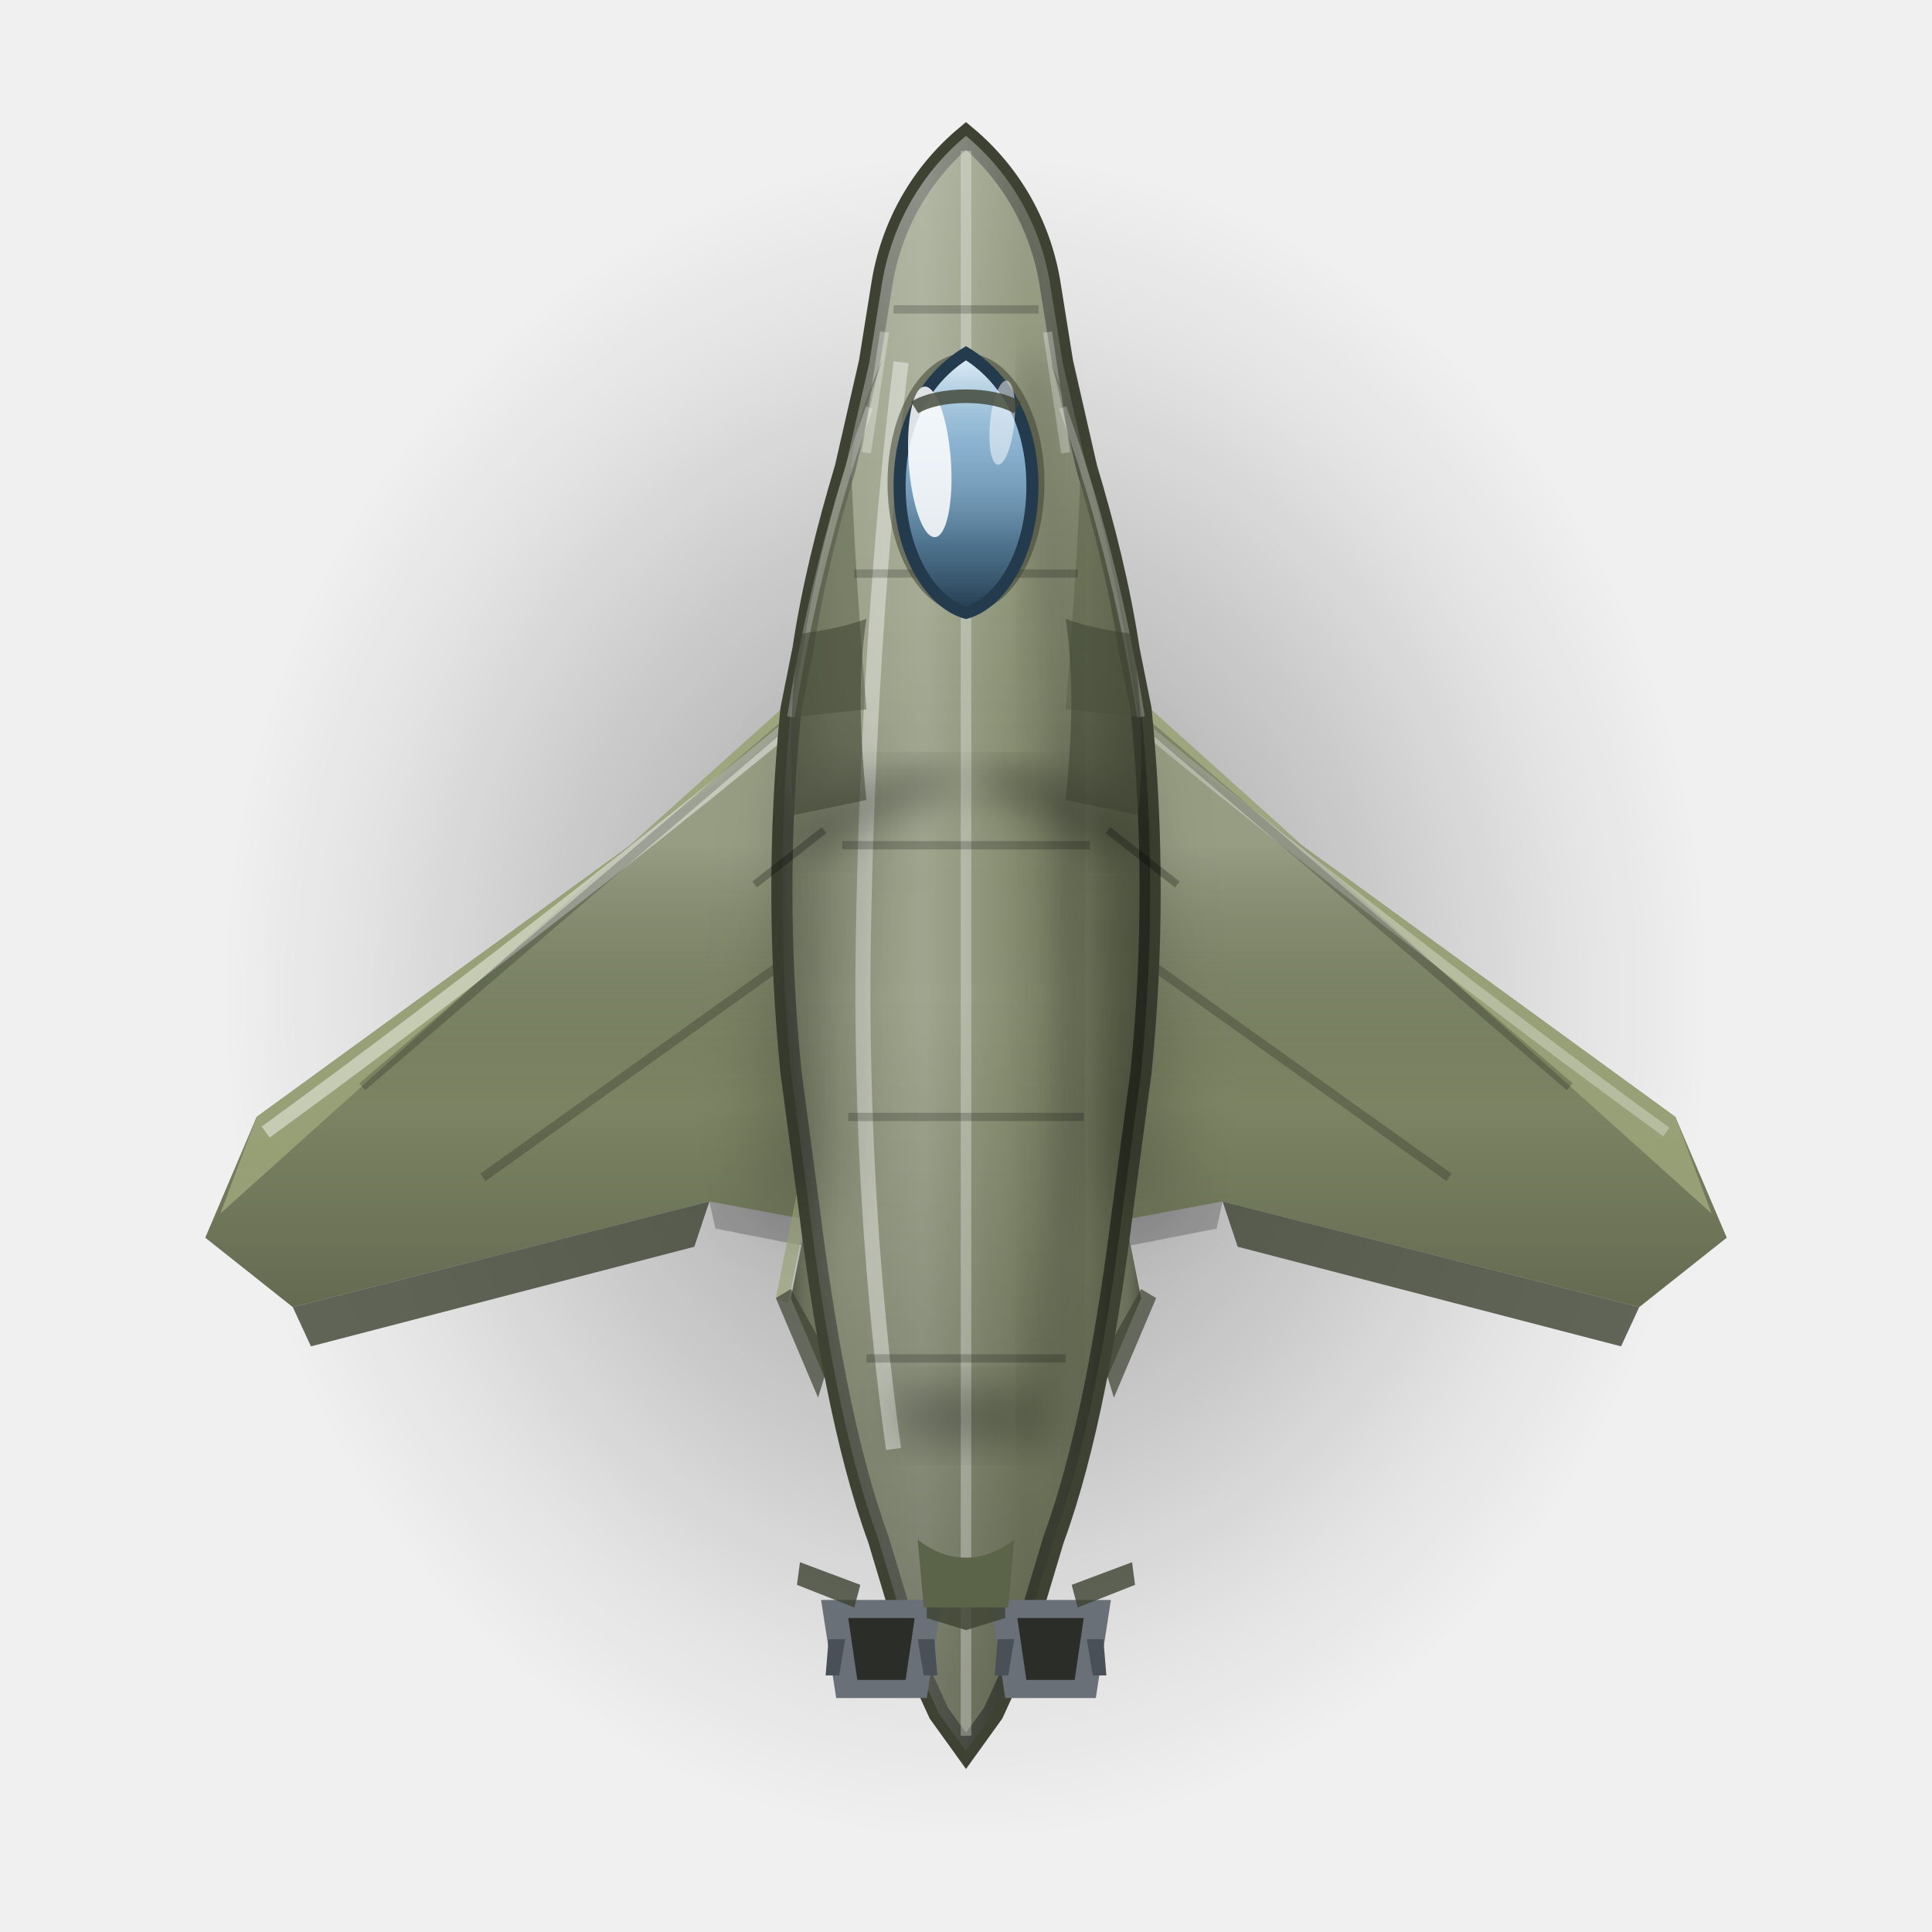
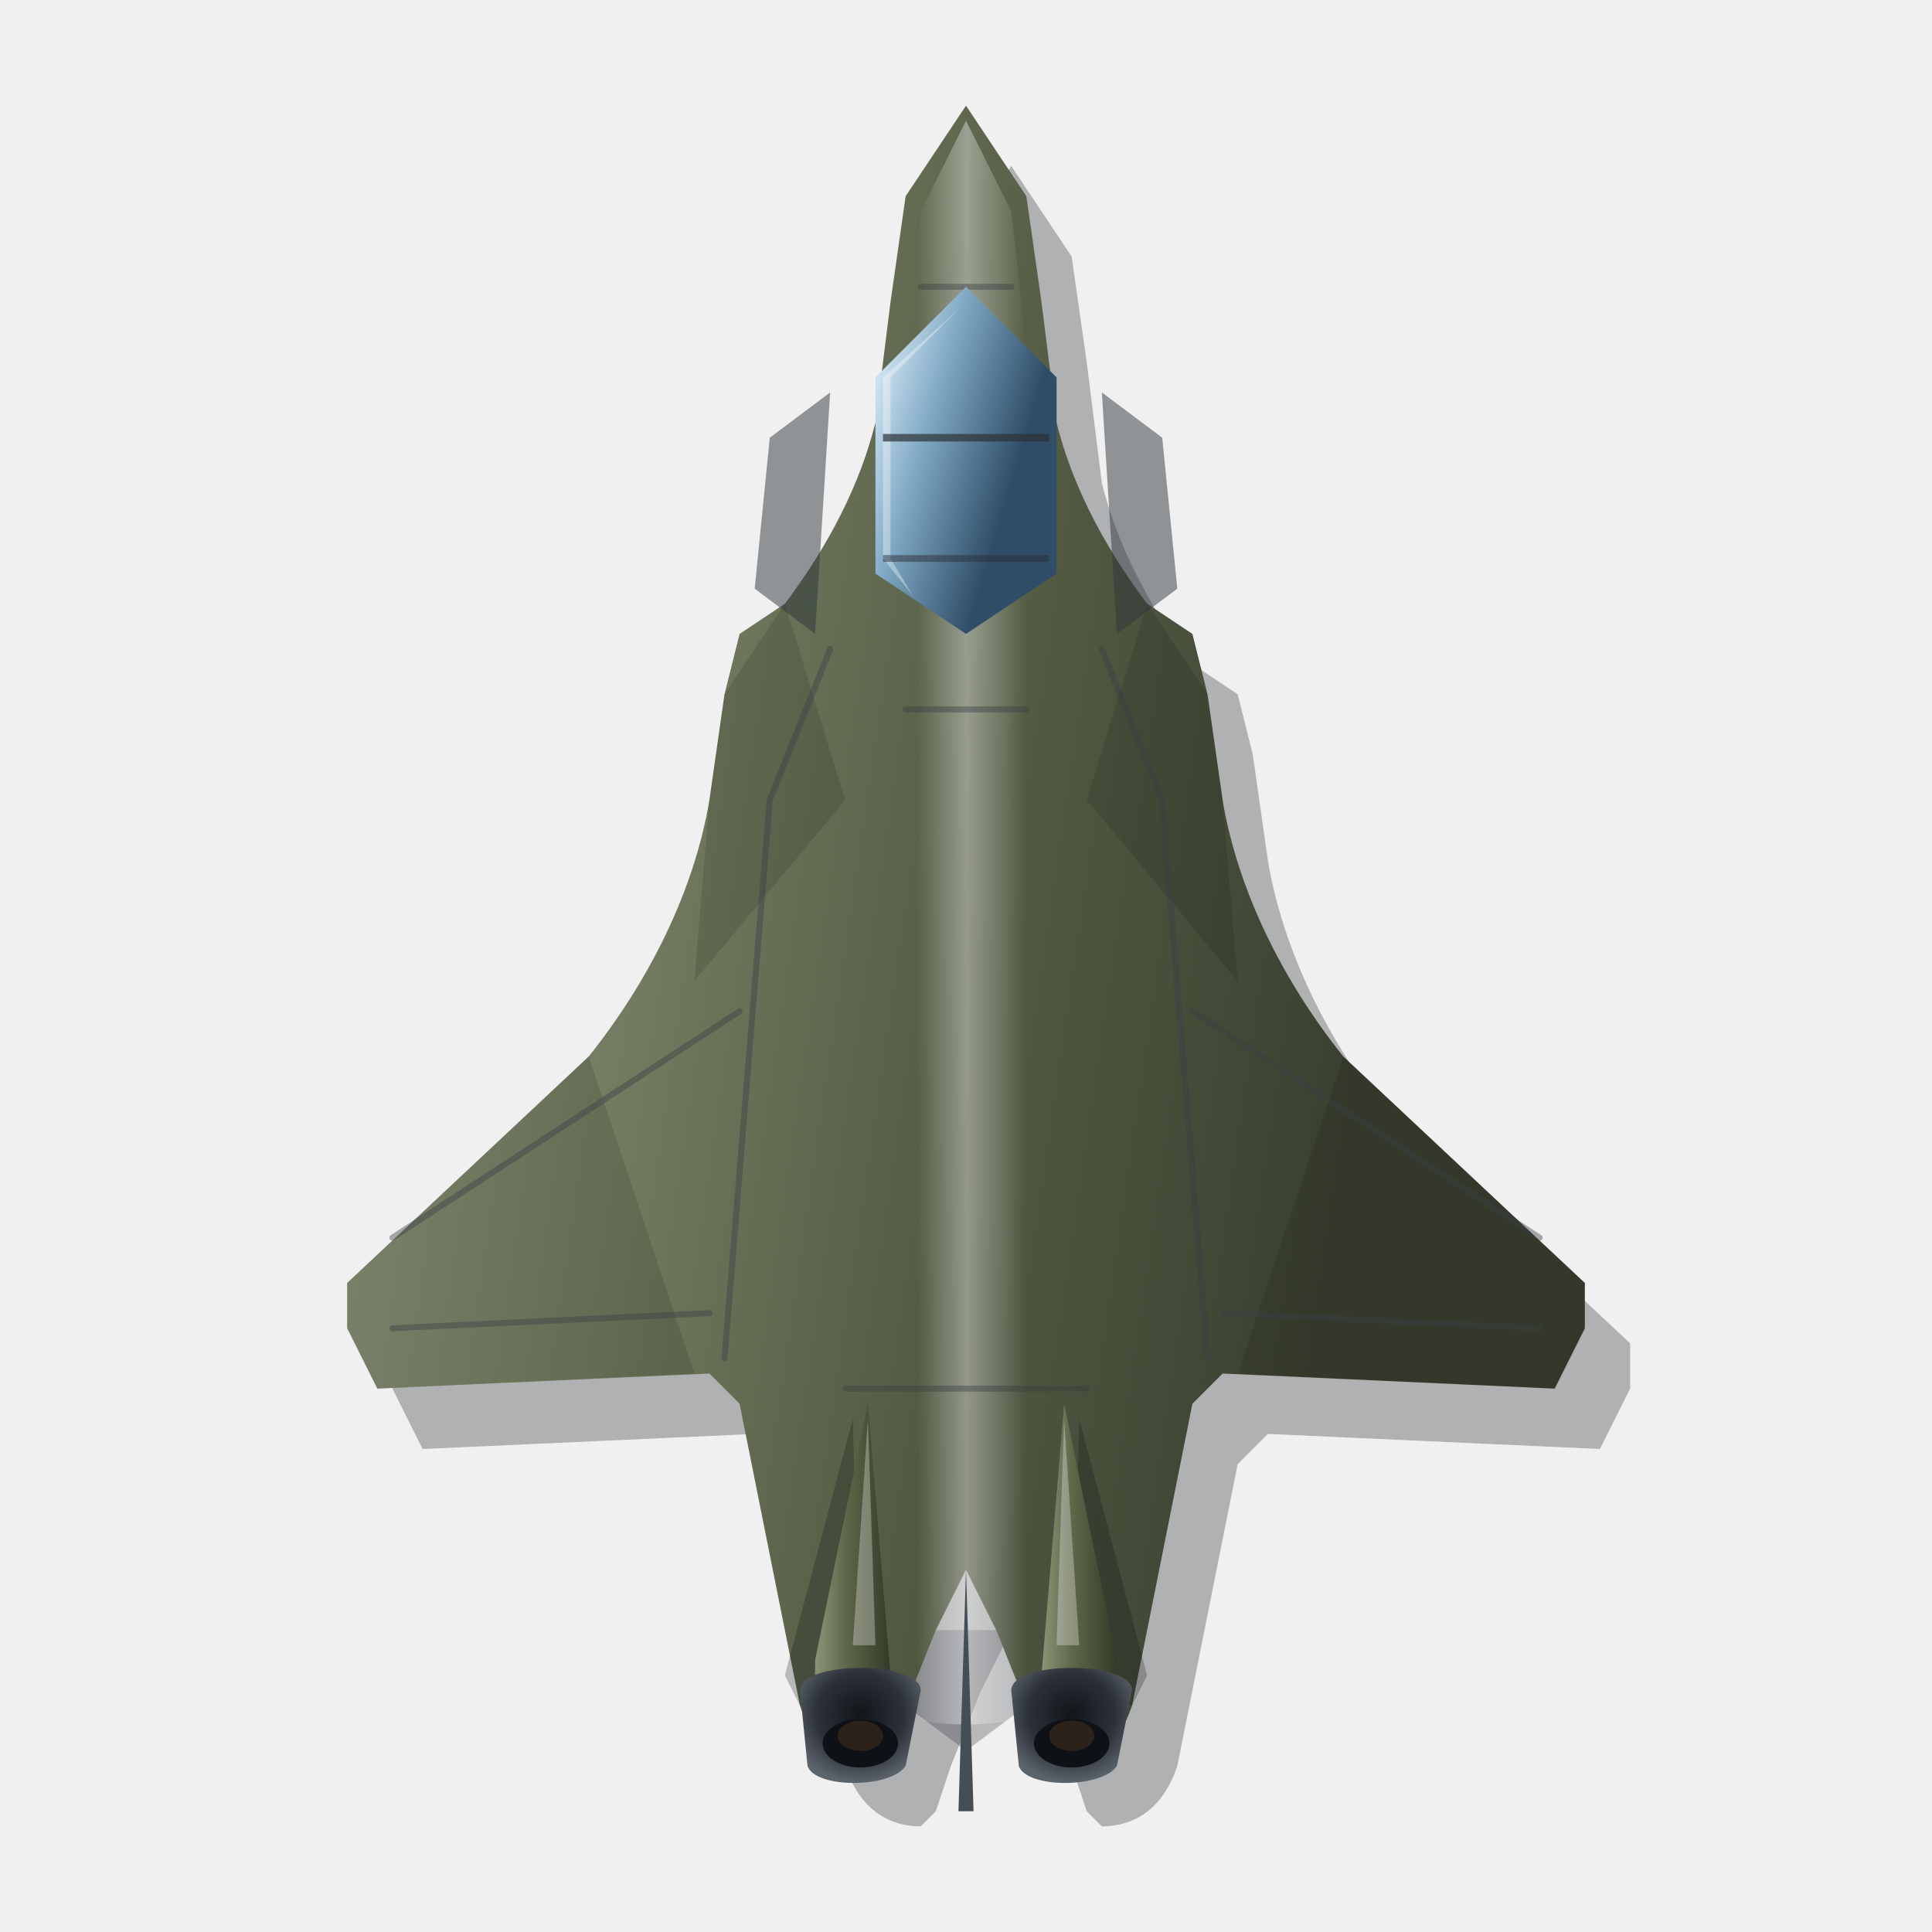
- <svg xmlns="http://www.w3.org/2000/svg" viewBox="0 0 128 128" width="128" height="128">
+ <svg xmlns="http://www.w3.org/2000/svg" viewBox="0 0 256 256">
  <defs>
-     <style>
-     .base{fill:#7c8464}.shade{fill:#5b6349}.dark{fill:#3d4232}.light{fill:#9aa378}.hi{fill:#b8bfa2}
-     .metal{fill:#6a7077}.metalS{fill:#8a929b}.metalL{fill:#4a5057}
-     .glass{fill:#7fa8c9}.glassL{fill:#a9cbdf}.rubber{fill:#2b2e28}
-   </style>
-     <filter id="su57f1" x="-40%" y="-40%" width="180%" height="180%">
-       <feGaussianBlur stdDeviation="1.3" />
-     </filter>
-     <filter id="su57f2" x="-60%" y="-60%" width="220%" height="220%">
-       <feGaussianBlur stdDeviation="2.4" />
-     </filter>
-     <radialGradient id="su57gs" cx=".5" cy=".5" r=".5">
-       <stop offset="0" stop-color="#000" stop-opacity=".36" />
-       <stop offset=".5" stop-color="#000" stop-opacity=".18" />
-       <stop offset=".8" stop-color="#000" stop-opacity=".06" />
-       <stop offset="1" stop-color="#000" stop-opacity="0" />
+     <linearGradient id="g-hull" x1="0.12" y1="0" x2="0.9" y2="0.15">
+       <stop offset="0" stop-color="#8a9478" />
+       <stop offset="0.34" stop-color="#6b7459" />
+       <stop offset="0.62" stop-color="#525a42" />
+       <stop offset="1" stop-color="#3a4030" />
+     </linearGradient>
+     <linearGradient id="g-spine" x1="0.3" y1="0" x2="0.75" y2="0">
+       <stop offset="0" stop-color="#fff" stop-opacity="0" />
+       <stop offset="0.45" stop-color="#fff" stop-opacity="0.38" />
+       <stop offset="1" stop-color="#fff" stop-opacity="0" />
+     </linearGradient>
+     <linearGradient id="g-glass-blue" x1="0.15" y1="0" x2="0.85" y2="0.4">
+       <stop offset="0" stop-color="#cfe4f2" />
+       <stop offset="0.4" stop-color="#7fa8c4" />
+       <stop offset="1" stop-color="#2f4d66" />
+     </linearGradient>
+     <linearGradient id="g-fin" x1="0" y1="0" x2="1" y2="0">
+       <stop offset="0" stop-color="#8a9478" />
+       <stop offset="0.42" stop-color="#5e6648" />
+       <stop offset="1" stop-color="#343a28" />
+     </linearGradient>
+     <linearGradient id="g-metal" x1="0" y1="0" x2="1" y2="0">
+       <stop offset="0" stop-color="#e3e8ec" />
+       <stop offset="0.55" stop-color="#a8b0b7" />
+       <stop offset="1" stop-color="#666e75" />
+     </linearGradient>
+     <radialGradient id="g-nozzle" cx="0.5" cy="0.4" r="0.6">
+       <stop offset="0" stop-color="#12151a" />
+       <stop offset="0.6" stop-color="#2c3138" />
+       <stop offset="1" stop-color="#5b636b" />
    </radialGradient>
-     <linearGradient id="su57g1" gradientUnits="userSpaceOnUse" x1="50" y1="62" x2="78" y2="62">
-       <stop offset="0" stop-color="#000" stop-opacity=".3" />
-       <stop offset=".2" stop-color="#fff" stop-opacity=".2" />
-       <stop offset=".4" stop-color="#fff" stop-opacity=".28" />
-       <stop offset=".64" stop-color="#fff" stop-opacity=".05" />
-       <stop offset=".84" stop-color="#000" stop-opacity=".18" />
-       <stop offset="1" stop-color="#000" stop-opacity=".45" />
-     </linearGradient>
-     <linearGradient id="su57g2" gradientUnits="userSpaceOnUse" x1="64" y1="10" x2="64" y2="112">
-       <stop offset="0" stop-color="#fff" stop-opacity=".2" />
-       <stop offset=".3" stop-color="#fff" stop-opacity=".05" />
-       <stop offset=".55" stop-color="#000" stop-opacity="0" />
-       <stop offset="1" stop-color="#000" stop-opacity=".26" />
-     </linearGradient>
-     <linearGradient id="su57g3" gradientUnits="userSpaceOnUse" x1="18" y1="56" x2="18" y2="94">
-       <stop offset="0" stop-color="#fff" stop-opacity=".2" />
-       <stop offset=".45" stop-color="#000" stop-opacity="0" />
-       <stop offset="1" stop-color="#000" stop-opacity=".3" />
-     </linearGradient>
-     <linearGradient id="su57g4" gradientUnits="userSpaceOnUse" x1="60" y1="24" x2="60" y2="40">
-       <stop offset="0" stop-color="#e8f4fb" stop-opacity=".85" />
-       <stop offset=".35" stop-color="#9cc4dc" stop-opacity=".35" />
-       <stop offset=".75" stop-color="#28495e" stop-opacity=".55" />
-       <stop offset="1" stop-color="#14293a" stop-opacity=".8" />
-     </linearGradient>
-     <linearGradient id="su57g5" gradientUnits="userSpaceOnUse" x1="52" y1="70" x2="56" y2="70">
-       <stop offset="0" stop-color="#000" stop-opacity=".34" />
-       <stop offset=".5" stop-color="#fff" stop-opacity=".1" />
-       <stop offset="1" stop-color="#000" stop-opacity=".2" />
-     </linearGradient>
-     <linearGradient id="su57g6" gradientUnits="userSpaceOnUse" x1="76" y1="70" x2="72" y2="70">
-       <stop offset="0" stop-color="#000" stop-opacity=".34" />
-       <stop offset=".5" stop-color="#fff" stop-opacity=".1" />
-       <stop offset="1" stop-color="#000" stop-opacity=".2" />
-     </linearGradient>
+     <path id="hull" d="     M128 14 L136 26 L138 40 L140 56     C142 64 146 72 152 80 L158 84 L160 92 L162 106     C164 118 170 130 178 140     L210 170 L210 176 L206 184     L162 182 L158 186     L150 226 C148 232 144 234 140 234     L138 232 L136 226 L132 216 L128 208     L124 216 L120 226 L118 232 L116 234     C112 234 108 232 106 226 L98 186     L94 182 L50 184 L46 176 L46 170     L78 140 C86 130 92 118 94 106     L96 92 L98 84 L104 80     C110 72 114 64 116 56     L118 40 L120 26 Z" />
  </defs>
-   <ellipse cx="64" cy="66" rx="50" ry="56" fill="url(#su57gs)" />
-   <path class="base" d="M58.8 42 L50 50 L17 74 L13.6 82 L19.4 86.6 L47 79.6 L55.6 81.2 Z" />
-   <path class="base" d="M69.2 42 L78 50 L111 74 L114.4 82 L108.6 86.6 L81 79.6 L72.4 81.2 Z" />
-   <path d="M58.8 42 L50 50 L17 74 L13.6 82 L19.4 86.6 L47 79.6 L55.6 81.2 Z" fill="url(#su57g3)" />
-   <path d="M69.2 42 L78 50 L111 74 L114.4 82 L108.6 86.6 L81 79.6 L72.4 81.2 Z" fill="url(#su57g3)" />
-   <path class="light" d="M58.8 42 L50 50 L17 74 L14.6 80.4 L52.4 46.4 Z" opacity=".9" />
-   <path class="light" d="M69.2 42 L78 50 L111 74 L113.4 80.4 L75.6 46.4 Z" opacity=".9" />
-   <path d="M58.6 42.8 C48 52 30 66 17.6 75" stroke="#fff" stroke-width=".9" opacity=".45" fill="none" />
-   <path d="M69.4 42.8 C80 52 98 66 110.4 75" stroke="#fff" stroke-width=".7" opacity=".3" fill="none" />
-   <path class="dark" d="M19.4 86.6 L47 79.6 L46 82.6 L20.6 89.2 Z M108.6 86.6 L81 79.6 L82 82.6 L107.4 89.2 Z" opacity=".8" />
-   <path d="M47 79.6 L55.6 81.2 L55.6 83 L47.4 81.4 Z M81 79.6 L72.4 81.2 L72.4 83 L80.6 81.4 Z" fill="#000" opacity=".22" />
-   <path d="M52 48 L24 72 M54.4 62 L32 78 M76 48 L104 72 M73.6 62 L96 78" stroke="#000" stroke-width=".6" opacity=".2" fill="none" />
-   <path class="shade" d="M57.6 60 L52.4 86 L55.2 92.6 L60 64 Z" />
-   <path d="M57.6 60 L52.4 86 L55.2 92.6 L60 64 Z" fill="url(#su57g5)" />
-   <path class="light" d="M56.6 60 L51.4 86 L52.2 86.4 L57.4 60.4 Z" opacity=".7" />
-   <path class="dark" d="M51.4 86 L54.2 92.6 L55 90 L52.4 85.4 Z" opacity=".7" />
-   <path class="shade" d="M70.4 60 L75.6 86 L72.8 92.6 L68 64 Z" />
-   <path d="M70.4 60 L75.6 86 L72.8 92.6 L68 64 Z" fill="url(#su57g6)" />
-   <path class="dark" d="M76.6 86 L73.8 92.6 L73 90 L75.6 85.4 Z" opacity=".7" />
-   <path class="dark" d="M55.4 68 L58.6 68 L58.2 71.4 L55.2 71.4 Z" opacity=".5" />
-   <path class="dark" d="M72.6 68 L69.4 68 L69.8 71.4 L72.8 71.4 Z" opacity=".5" />
-   <path class="base" d="M64 9 C61 11.5 59 15 58.4 19 L57.6 24 L56 31 C54.8 35 53.8 39 53.2 43 L52.4 47 C51.6 55 51.6 63 52.4 71 L53.6 80 C54.6 88 56 96 58.2 102 L60.6 110 L62.2 113.5 L64 116 L65.8 113.5 L67.4 110 L69.8 102 C72 96 73.4 88 74.4 80 L75.6 71 C76.4 63 76.4 55 75.6 47 L74.8 43 C74.2 39 73.2 35 72 31 L70.4 24 L69.6 19 C69 15 67 11.5 64 9 Z" stroke="#3d4232" stroke-width="1.4" />
-   <path d="M64 9 C61 11.5 59 15 58.4 19 L57.6 24 L56 31 C54.8 35 53.8 39 53.2 43 L52.4 47 C51.6 55 51.6 63 52.4 71 L53.6 80 C54.6 88 56 96 58.2 102 L60.6 110 L62.2 113.5 L64 116 L65.8 113.5 L67.4 110 L69.8 102 C72 96 73.4 88 74.4 80 L75.6 71 C76.4 63 76.4 55 75.6 47 L74.8 43 C74.2 39 73.2 35 72 31 L70.4 24 L69.6 19 C69 15 67 11.5 64 9 Z" fill="url(#su57g1)" />
-   <path d="M64 9 C61 11.5 59 15 58.4 19 L57.6 24 L56 31 C54.8 35 53.8 39 53.2 43 L52.4 47 C51.6 55 51.6 63 52.4 71 L53.6 80 C54.6 88 56 96 58.2 102 L60.6 110 L62.2 113.5 L64 116 L65.8 113.5 L67.4 110 L69.8 102 C72 96 73.4 88 74.4 80 L75.6 71 C76.4 63 76.4 55 75.6 47 L74.8 43 C74.2 39 73.2 35 72 31 L70.4 24 L69.6 19 C69 15 67 11.5 64 9 Z" fill="url(#su57g2)" />
-   <path d="M64 10 L64 115" stroke="#fff" stroke-width=".7" opacity=".3" fill="none" />
-   <path d="M58.6 22 L57.4 30 M69.4 22 L70.6 30" stroke="#fff" stroke-width=".6" opacity=".3" fill="none" />
-   <path d="M59.7 24 C58.2 36 57.4 50 57.2 62 C57 74 57.8 86 59.2 96" stroke="#fff" stroke-width="1" opacity=".4" fill="none" />
-   <path d="M68.3 24 C69.8 36 70.6 50 70.8 62 C71 74 70.2 86 68.8 96" stroke="#000" stroke-width="1.6" opacity=".24" fill="none" filter="url(#su57f1)" />
-   <path d="M53 50 L57.4 50 L55.4 80 L50.4 79.6 Z" fill="#000" opacity=".2" filter="url(#su57f2)" />
-   <path d="M75 50 L70.6 50 L72.6 80 L77.6 79.6 Z" fill="#000" opacity=".2" filter="url(#su57f2)" />
-   <path d="M53.6 56 C56 53 61 52 63 51.6 M74.4 56 C72 53 67 52 65 51.6" stroke="#000" stroke-width="2.4" opacity=".3" fill="none" filter="url(#su57f1)" />
-   <path d="M59.4 92 L68.6 92 L68.2 95.6 L59.8 95.6 Z" fill="#000" opacity=".24" filter="url(#su57f1)" />
-   <path class="shade" d="M58.4 24 L56 31 C54.6 36 53.4 41.5 52.6 47.5 L57.4 47 C57 42 56.6 36.5 56.4 31 C56.6 28.6 57.4 26.2 58.4 24 Z" opacity=".55" />
-   <path class="shade" d="M69.6 24 L72 31 C73.4 36 74.6 41.5 75.4 47.5 L70.6 47 C71 42 71.4 36.5 71.6 31 C71.4 28.6 70.6 26.2 69.6 24 Z" opacity=".55" />
-   <path d="M57.6 27 C55.4 33 53.6 40 52.4 47.5 M70.4 27 C72.6 33 74.4 40 75.6 47.5" stroke="#fff" stroke-width=".5" opacity=".25" fill="none" />
-   <path class="dark" d="M53 42 C52.4 46 52.2 50 52.6 54 L57.4 53 C57 49 56.8 45 57.4 41 C55.8 41.6 54.2 41.8 53 42 Z" opacity=".55" />
-   <path class="dark" d="M75 42 C75.6 46 75.8 50 75.4 54 L70.6 53 C71 49 71.2 45 70.6 41 C72.2 41.6 73.8 41.8 75 42 Z" opacity=".55" />
-   <path d="M59.2 20.5 L68.8 20.5 M56.6 38 L71.4 38 M55.8 56 L72.2 56 M56.2 74 L71.8 74 M57.4 90 L70.6 90" stroke="#000" stroke-width=".55" opacity=".2" fill="none" />
-   <path d="M54.6 55 L50 58.6 M73.4 55 L78 58.6" stroke="#000" stroke-width=".5" opacity=".25" fill="none" />
-   <ellipse cx="64" cy="32" rx="5.2" ry="8.6" class="dark" opacity=".55" />
-   <path class="glass" d="M64 23.4 C61.4 25 59.6 28 59.6 32.2 C59.6 36.8 61.8 40 64 40.6 C66.2 40 68.4 36.8 68.4 32.2 C68.4 28 66.6 25 64 23.4 Z" />
-   <path d="M64 23.4 C61.4 25 59.6 28 59.6 32.2 C59.6 36.8 61.8 40 64 40.6 C66.2 40 68.4 36.8 68.4 32.2 C68.4 28 66.6 25 64 23.4 Z" fill="url(#su57g4)" />
-   <path d="M64 23.4 C61.4 25 59.6 28 59.6 32.2 C59.6 36.8 61.8 40 64 40.6 C66.2 40 68.4 36.8 68.4 32.2 C68.4 28 66.6 25 64 23.4 Z" fill="none" stroke="#243b4d" stroke-width=".8" />
-   <ellipse cx="61.6" cy="30.6" rx="1.4" ry="5" transform="rotate(-4 61.6 30.6)" fill="#fff" opacity=".85" />
-   <ellipse cx="66.4" cy="28" rx=".8" ry="2.8" transform="rotate(6 66.4 28)" fill="#fff" opacity=".5" />
-   <path d="M60.6 27 C62.2 26 65.8 26 67.4 27" stroke="#3d4232" stroke-width=".9" fill="none" opacity=".8" />
-   <path class="metal" d="M54.4 106 L62.4 106 L61.4 112.5 L55.4 112.5 Z" />
-   <path class="rubber" d="M56.2 107.2 L60.6 107.2 L60 111.3 L56.8 111.3 Z" />
-   <path class="metalL" d="M54.9 108.6 L56 108.6 L55.6 111 L54.7 111 Z M61.9 108.6 L60.8 108.6 L61.2 111 L62.1 111 Z" />
-   <path class="metal" d="M65.6 106 L73.6 106 L72.6 112.5 L66.6 112.5 Z" />
-   <path class="rubber" d="M67.4 107.2 L71.8 107.2 L71.2 111.3 L68 111.3 Z" />
-   <path class="metalL" d="M66.1 108.6 L67.2 108.6 L66.8 111 L65.9 111 Z M73.1 108.6 L72 108.6 L72.4 111 L73.3 111 Z" />
-   <path class="dark" d="M53 103.5 L57 105 L56.6 106.5 L52.8 105 Z M61.4 105.6 L64 106.4 L64 108 L61.4 107.2 Z M75 103.5 L71 105 L71.4 106.5 L75.2 105 Z M66.6 105.6 L64 106.4 L64 108 L66.6 107.2 Z" opacity=".8" />
-   <path class="shade" d="M60.8 102 C62.8 103.6 65.2 103.6 67.2 102 L66.8 106.5 L61.2 106.5 Z" />
+   <g id="unit">
+     <use href="#hull" fill="#0a0d11" opacity="0.28" transform="translate(6,8)" />
+     <use href="#hull" fill="url(#g-hull)" />
+     <g fill="#000" fill-opacity="0.12">
+       <path d="M178 140 L210 170 L210 176 L206 184 L164 182 Z" />
+       <path d="M78 140 L46 170 L46 176 L50 184 L92 182 Z" />
+       <path d="M152 80 L160 92 L162 106 L164 130 L144 106 Z" />
+       <path d="M104 80 L96 92 L94 106 L92 130 L112 106 Z" />
+     </g>
+     <path fill="#2f363d" fill-opacity="0.3" d="M124 216 L132 216 L136 226 L128 232 L120 226 Z" />
+     <path fill="url(#g-spine)" d="     M128 16 L134 28 L136 46 L138 94 L144 180 L142 224     C139 230 117 230 114 224 L112 180 L118 94 L120 46     L122 28 Z" />
+     <g fill="none" stroke="#394047" stroke-opacity="0.42" stroke-width="0.8" stroke-linecap="round">
+       <path d="M146 86 L154 106 L160 180" />
+       <path d="M110 86 L102 106 L96 180" />
+       <path d="M204 176 L162 174" />
+       <path d="M52 176 L94 174" />
+       <path d="M158 134 L204 164" />
+       <path d="M98 134 L52 164" />
+       <path d="M122 38 L134 38" />
+       <path d="M120 94 L136 94" />
+       <path d="M144 184 L112 184" />
+     </g>
+     <g fill="#2f363d" fill-opacity="0.5">
+       <path d="M146 52 L154 58 L156 78 L148 84 Z" />
+       <path d="M110 52 L102 58 L100 78 L108 84 Z" />
+     </g>
+     <path fill="url(#g-glass-blue)" d="     M128 38 L140 50 L140 76 L128 84 L116 76 L116 50 Z" />
+     <path fill="#fff" fill-opacity="0.35" d="     M127 41 L118 50 L118 74 L121 79 L117 74 L117 50 Z" />
+     <path fill="none" stroke="#2b3137" stroke-width="1" stroke-opacity="0.7" d="M117 58 L139 58" />
+     <path fill="none" stroke="#2b3137" stroke-width="0.9" stroke-opacity="0.5" d="M117 74 L139 74" />
+     <g>
+       <path fill="#0e1216" fill-opacity="0.25" d="M143 188 L152 222 L150 226 L142 224 Z" />
+       <path fill="url(#g-fin)" d="M141 186 L148 220 L148 226 L138 222 Z" />
+       <path fill="#fff" fill-opacity="0.3" d="M141 188 L143 218 L140 218 Z" />
+     </g>
+     <g>
+       <path fill="#0e1216" fill-opacity="0.25" d="M113 188 L104 222 L106 226 L114 224 Z" />
+       <path fill="url(#g-fin)" d="M115 186 L108 220 L108 226 L118 222 Z" />
+       <path fill="#fff" fill-opacity="0.3" d="M115 188 L113 218 L116 218 Z" />
+     </g>
+     <path fill="url(#g-nozzle)" d="M134 224 C134 220 150 220 150 224 L148 234 C146 237 136 237 135 234 Z" />
+     <ellipse cx="142" cy="231" rx="5" ry="3.2" fill="#0e1116" />
+     <ellipse cx="142" cy="230" rx="3" ry="2" fill="#3a2a1c" fill-opacity="0.7" />
+     <path fill="url(#g-nozzle)" d="M106 224 C106 220 122 220 122 224 L120 234 C118 237 108 237 107 234 Z" />
+     <ellipse cx="114" cy="231" rx="5" ry="3.2" fill="#0e1116" />
+     <ellipse cx="114" cy="230" rx="3" ry="2" fill="#3a2a1c" fill-opacity="0.7" />
+     <path d="M128 208 L129 240 L127 240 Z" fill="#464e55" />
+   </g>
</svg>
